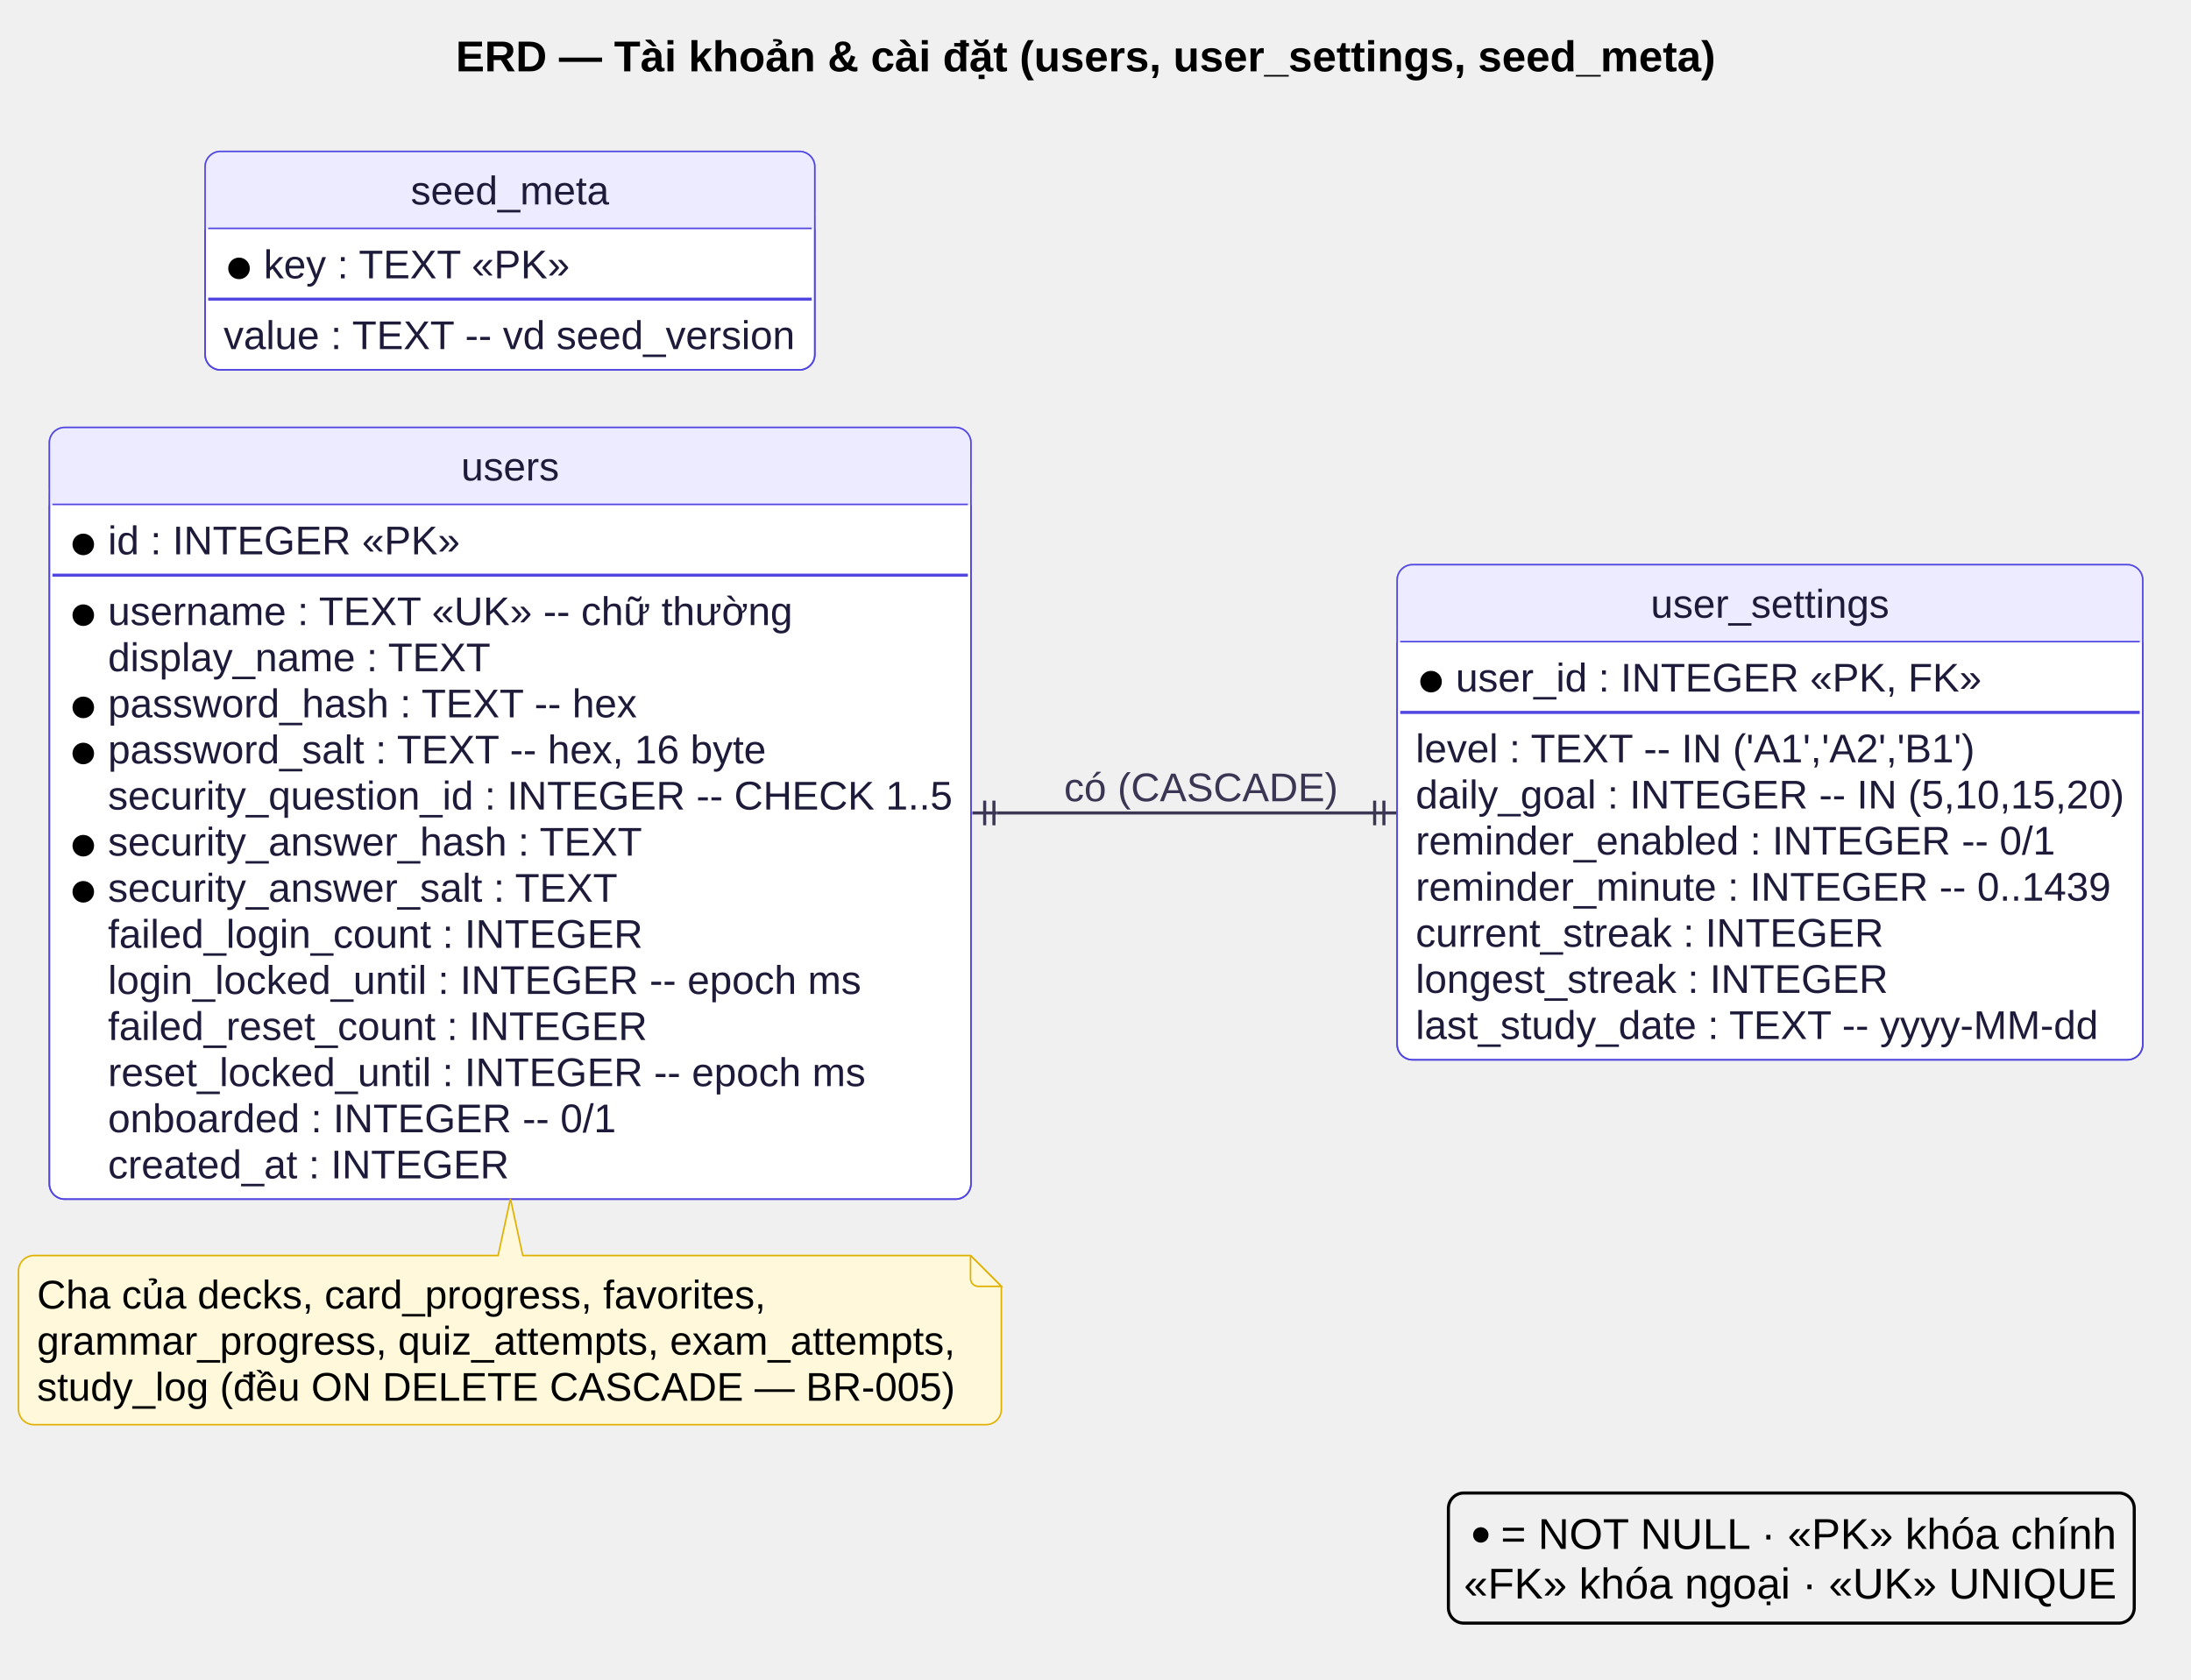
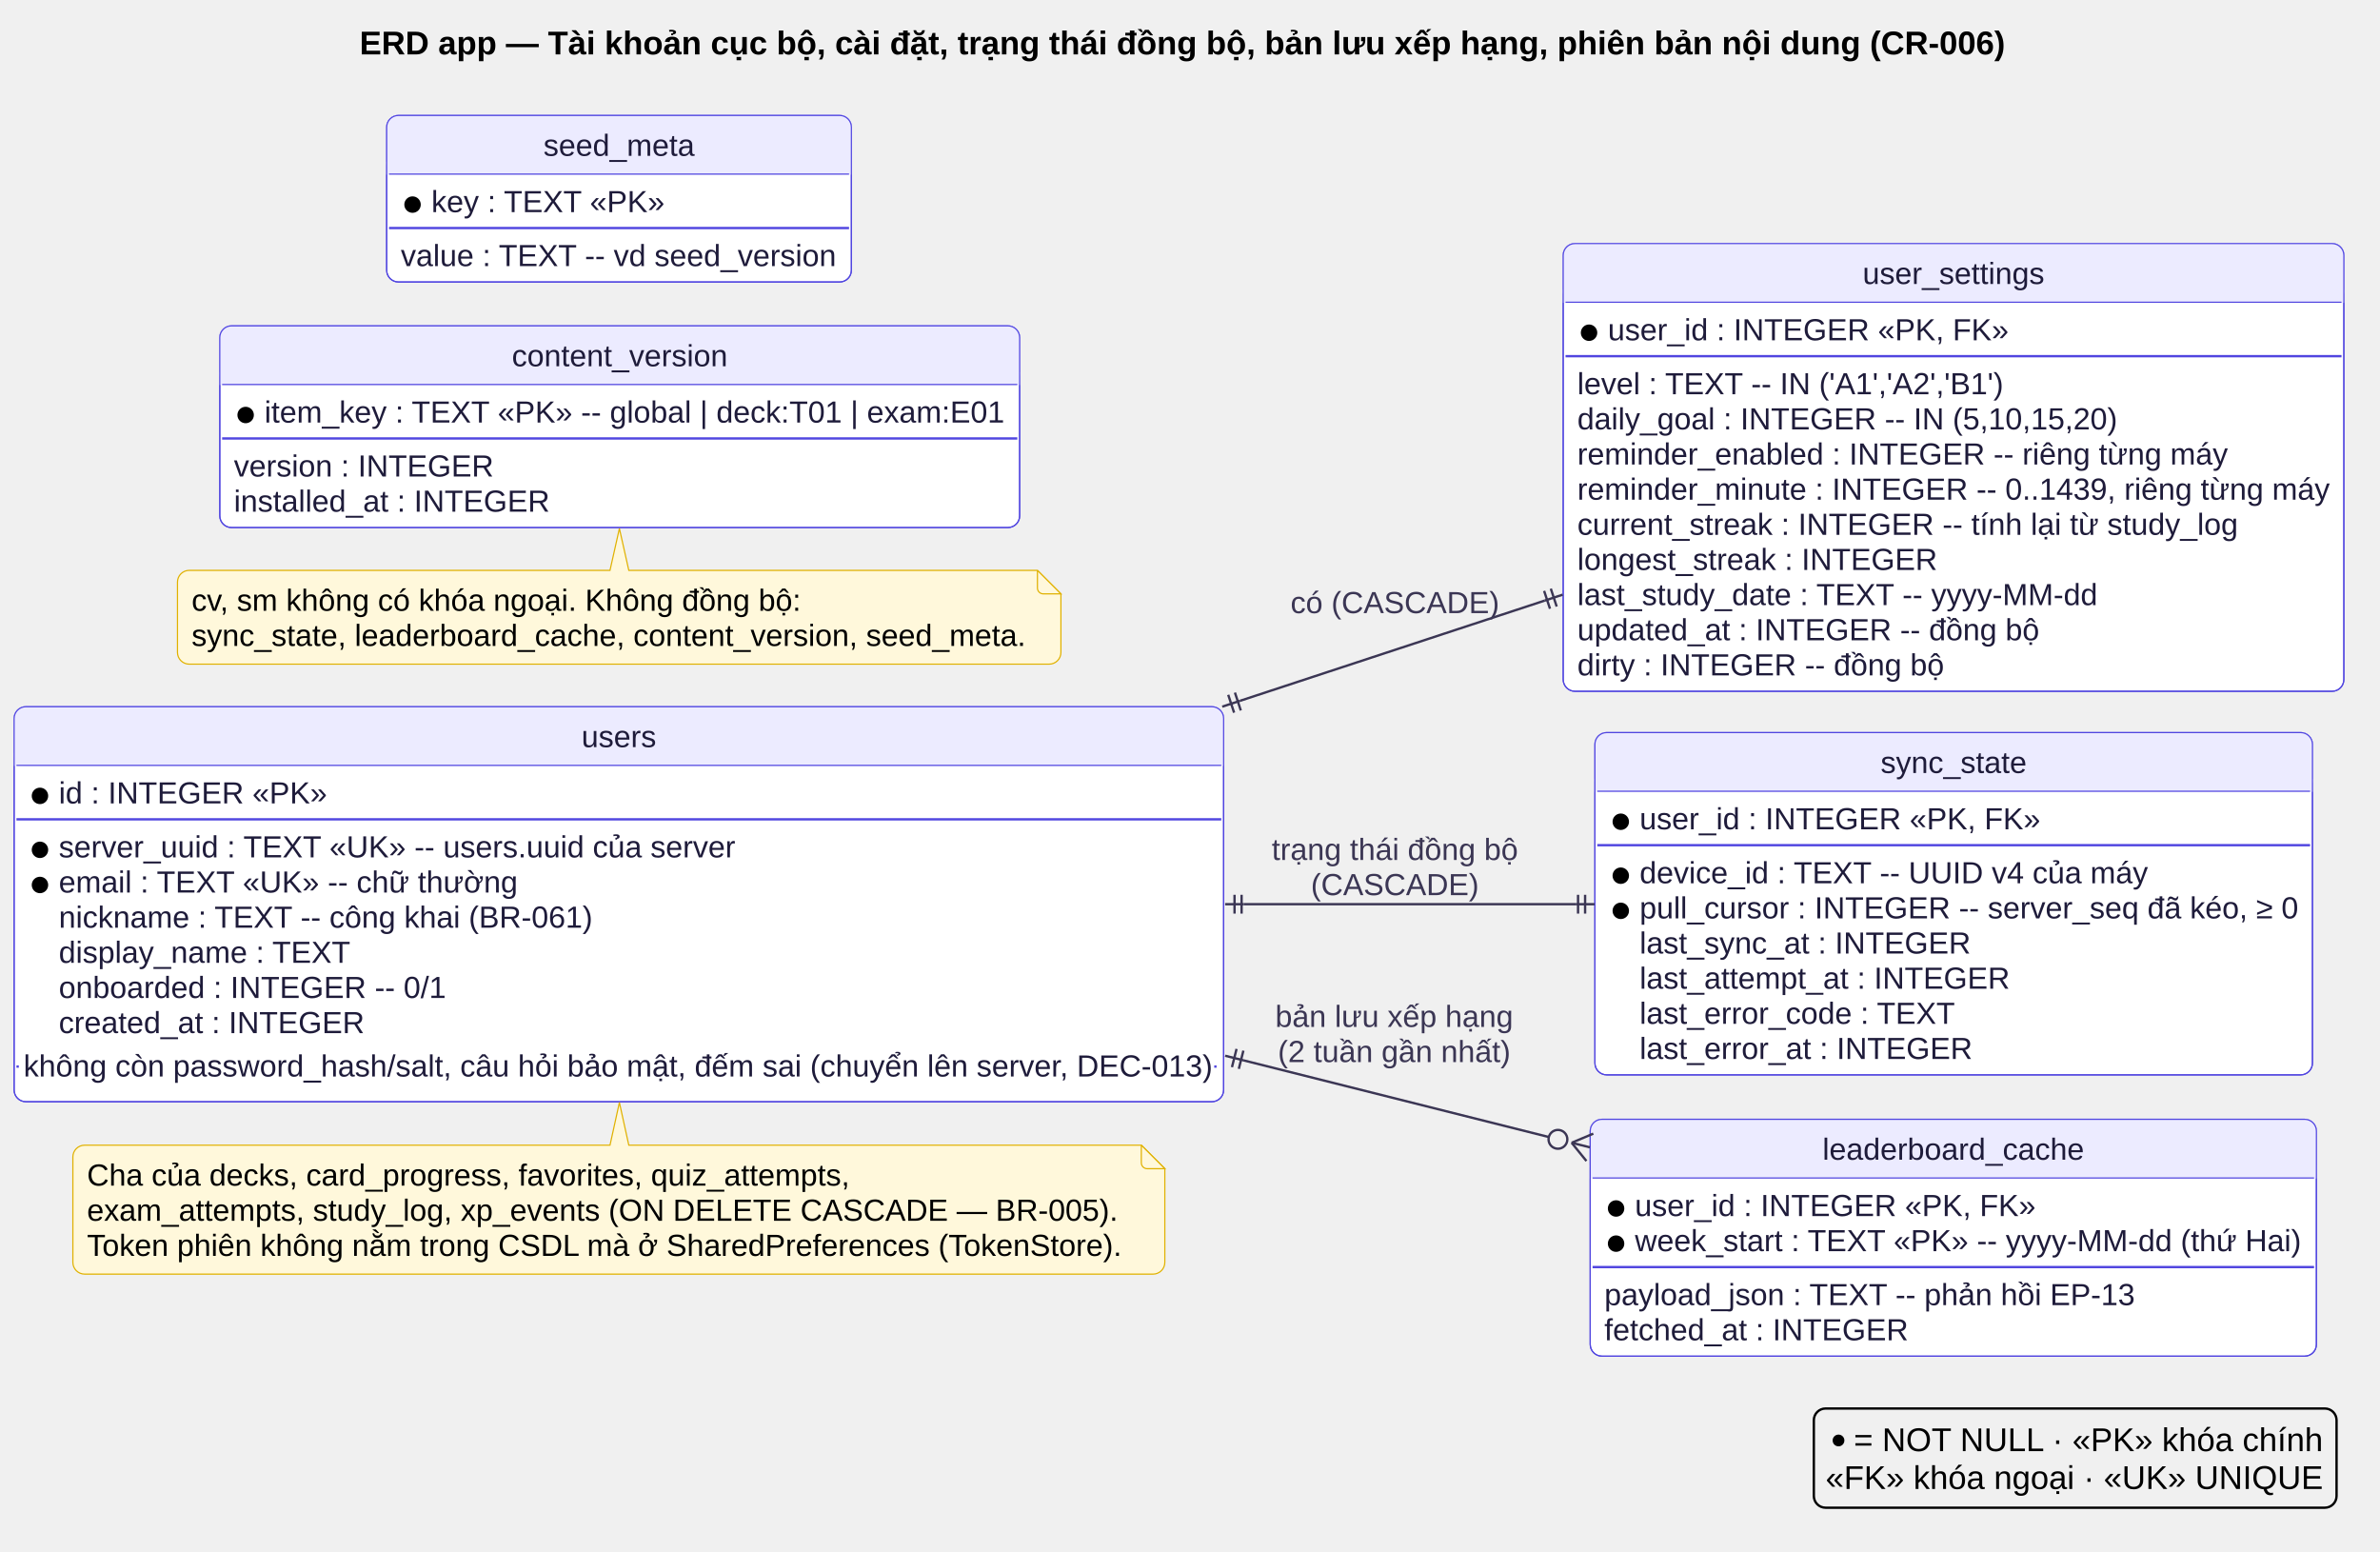
- <svg xmlns="http://www.w3.org/2000/svg" version="1.1" data-diagram-type="CLASS" style="width:1110px;height:851px;background:#FFFFFF;" width="1110.938px" height="851.563px" viewBox="0 0 1110 851" zoomAndPan="magnify" preserveAspectRatio="none" contentStyleType="text/css">
+ <svg xmlns="http://www.w3.org/2000/svg" version="1.1" data-diagram-type="CLASS" style="width:1582px;height:1031px;background:#FFFFFF;" width="1582.813px" height="1031.25px" viewBox="0 0 1582 1031" zoomAndPan="magnify" preserveAspectRatio="none" contentStyleType="text/css">
  <defs />
  <g font-family="sans-serif" lengthAdjust="spacing">
    <g class="title" data-source-line="2">
-       <text x="230.885" y="36.143" fill="#000" font-size="21.875" textLength="638.231" font-weight="700" font-family="Arial">ERD — Tài khoản &amp; cài đặt (users, user_settings, seed_meta)</text>
+       <text x="239.02" y="36.143" fill="#000" font-size="21.875" textLength="1093.835" font-weight="700" font-family="Arial">ERD app — Tài khoản cục bộ, cài đặt, trạng thái đồng bộ, bản lưu xếp hạng, phiên bản nội dung (CR-006)</text>
    </g>
    <g class="entity" data-qualified-name="users" id="ent0001" data-source-line="6">
-       <rect x="25" y="216.56" width="466.904" height="390.986" fill="#FFF" style="stroke:#5146E0;stroke-width:0.781;" rx="7.813" ry="7.813" />
-       <rect x="25" y="216.56" width="466.904" height="38.982" fill="#ECEBFF" style="stroke:#ECEBFF;stroke-width:0.781;" rx="7.813" ry="7.813" />
-       <rect x="25" y="247.73" width="466.904" height="7.813" fill="#ECEBFF" style="stroke:#ECEBFF;stroke-width:0.781;" />
-       <rect x="25" y="216.56" width="466.904" height="390.986" fill="none" style="stroke:#5146E0;stroke-width:0.781;" rx="7.813" ry="7.813" />
-       <text x="233.617" y="243.426" fill="#1E1B3A" font-size="20.313" textLength="49.67" font-family="Arial">users</text>
-       <line x1="26.563" y1="255.543" x2="490.342" y2="255.543" style="stroke:#5146E0;stroke-width:0.781;" />
+       <rect x="9.375" y="469.685" width="803.973" height="262.52" fill="#FFF" style="stroke:#5146E0;stroke-width:0.781;" rx="7.813" ry="7.813" />
+       <rect x="9.375" y="469.685" width="803.973" height="38.982" fill="#ECEBFF" style="stroke:#ECEBFF;stroke-width:0.781;" rx="7.813" ry="7.813" />
+       <rect x="9.375" y="500.855" width="803.973" height="7.813" fill="#ECEBFF" style="stroke:#ECEBFF;stroke-width:0.781;" />
+       <rect x="9.375" y="469.685" width="803.973" height="262.52" fill="none" style="stroke:#5146E0;stroke-width:0.781;" rx="7.813" ry="7.813" />
+       <text x="386.526" y="496.551" fill="#1E1B3A" font-size="20.313" textLength="49.67" font-family="Arial">users</text>
+       <line x1="10.938" y1="508.668" x2="811.786" y2="508.668" style="stroke:#5146E0;stroke-width:0.781;" />
      <g data-visibility-modifier="IE_MANDATORY">
-         <ellipse cx="42.188" cy="275.815" rx="4.688" ry="4.688" fill="#000" style="stroke:#000;stroke-width:1.563;" />
+         <ellipse cx="26.563" cy="528.94" rx="4.688" ry="4.688" fill="#000" style="stroke:#000;stroke-width:1.563;" />
      </g>
-       <text x="54.688" y="280.846" fill="#1E1B3A" font-size="20.313" textLength="178.359" font-family="Arial">id : INTEGER «PK»</text>
-       <line x1="26.563" y1="291.4" x2="490.342" y2="291.4" style="stroke:#5146E0;stroke-width:1.563;" />
+       <text x="39.063" y="533.971" fill="#1E1B3A" font-size="20.313" textLength="178.359" font-family="Arial">id : INTEGER «PK»</text>
+       <line x1="10.938" y1="544.525" x2="811.786" y2="544.525" style="stroke:#5146E0;stroke-width:1.563;" />
      <g data-visibility-modifier="IE_MANDATORY">
-         <ellipse cx="42.188" cy="311.673" rx="4.688" ry="4.688" fill="#000" style="stroke:#000;stroke-width:1.563;" />
+         <ellipse cx="26.563" cy="564.798" rx="4.688" ry="4.688" fill="#000" style="stroke:#000;stroke-width:1.563;" />
      </g>
-       <text x="54.688" y="316.703" fill="#1E1B3A" font-size="20.313" textLength="347.584" font-family="Arial">username : TEXT «UK» -- chữ thường</text>
-       <text x="54.688" y="340.06" fill="#1E1B3A" font-size="20.313" textLength="194.179" font-family="Arial">display_name : TEXT</text>
+       <text x="39.063" y="569.828" fill="#1E1B3A" font-size="20.313" textLength="450.436" font-family="Arial">server_uuid : TEXT «UK» -- users.uuid của server</text>
      <g data-visibility-modifier="IE_MANDATORY">
-         <ellipse cx="42.188" cy="358.387" rx="4.688" ry="4.688" fill="#000" style="stroke:#000;stroke-width:1.563;" />
+         <ellipse cx="26.563" cy="588.155" rx="4.688" ry="4.688" fill="#000" style="stroke:#000;stroke-width:1.563;" />
      </g>
-       <text x="54.688" y="363.418" fill="#1E1B3A" font-size="20.313" textLength="268.684" font-family="Arial">password_hash : TEXT -- hex</text>
+       <text x="39.063" y="593.185" fill="#1E1B3A" font-size="20.313" textLength="305.798" font-family="Arial">email : TEXT «UK» -- chữ thường</text>
+       <text x="39.063" y="616.543" fill="#1E1B3A" font-size="20.313" textLength="355.588" font-family="Arial">nickname : TEXT -- công khai (BR-061)</text>
+       <text x="39.063" y="639.9" fill="#1E1B3A" font-size="20.313" textLength="194.179" font-family="Arial">display_name : TEXT</text>
+       <text x="39.063" y="663.258" fill="#1E1B3A" font-size="20.313" textLength="257.407" font-family="Arial">onboarded : INTEGER -- 0/1</text>
+       <text x="39.063" y="686.615" fill="#1E1B3A" font-size="20.313" textLength="203.204" font-family="Arial">created_at : INTEGER</text>
+       <line x1="10.938" y1="708.848" x2="15.625" y2="708.848" style="stroke:#5146E0;stroke-width:1.563;stroke-dasharray:1.563,3.125;" />
+       <text x="15.625" y="715.441" fill="#1E1B3A" font-size="20.313" textLength="791.473" font-family="Arial">không còn password_hash/salt, câu hỏi bảo mật, đếm sai (chuyển lên server, DEC-013)</text>
+       <line x1="807.098" y1="708.848" x2="811.786" y2="708.848" style="stroke:#5146E0;stroke-width:1.563;stroke-dasharray:1.563,3.125;" />
+     </g>
+     <g class="entity" data-qualified-name="us" id="ent0002" data-source-line="18">
+       <rect x="1039.063" y="161.873" width="518.916" height="297.556" fill="#FFF" style="stroke:#5146E0;stroke-width:0.781;" rx="7.813" ry="7.813" />
+       <rect x="1039.063" y="161.873" width="518.916" height="38.982" fill="#ECEBFF" style="stroke:#ECEBFF;stroke-width:0.781;" rx="7.813" ry="7.813" />
+       <rect x="1039.063" y="193.043" width="518.916" height="7.813" fill="#ECEBFF" style="stroke:#ECEBFF;stroke-width:0.781;" />
+       <rect x="1039.063" y="161.873" width="518.916" height="297.556" fill="none" style="stroke:#5146E0;stroke-width:0.781;" rx="7.813" ry="7.813" />
+       <text x="1238.113" y="188.738" fill="#1E1B3A" font-size="20.313" textLength="120.814" font-family="Arial">user_settings</text>
+       <line x1="1040.625" y1="200.855" x2="1556.416" y2="200.855" style="stroke:#5146E0;stroke-width:0.781;" />
      <g data-visibility-modifier="IE_MANDATORY">
-         <ellipse cx="42.188" cy="381.745" rx="4.688" ry="4.688" fill="#000" style="stroke:#000;stroke-width:1.563;" />
+         <ellipse cx="1056.25" cy="221.128" rx="4.688" ry="4.688" fill="#000" style="stroke:#000;stroke-width:1.563;" />
      </g>
-       <text x="54.688" y="386.775" fill="#1E1B3A" font-size="20.313" textLength="334.164" font-family="Arial">password_salt : TEXT -- hex, 16 byte</text>
-       <text x="54.688" y="410.133" fill="#1E1B3A" font-size="20.313" textLength="427.842" font-family="Arial">security_question_id : INTEGER -- CHECK 1..5</text>
+       <text x="1068.75" y="226.158" fill="#1E1B3A" font-size="20.313" textLength="266.413" font-family="Arial">user_id : INTEGER «PK, FK»</text>
+       <line x1="1040.625" y1="236.713" x2="1556.416" y2="236.713" style="stroke:#5146E0;stroke-width:1.563;" />
+       <text x="1048.438" y="262.016" fill="#1E1B3A" font-size="20.313" textLength="284.008" font-family="Arial">level : TEXT -- IN ('A1','A2','B1')</text>
+       <text x="1048.438" y="285.373" fill="#1E1B3A" font-size="20.313" textLength="359" font-family="Arial">daily_goal : INTEGER -- IN (5,10,15,20)</text>
+       <text x="1048.438" y="308.73" fill="#1E1B3A" font-size="20.313" textLength="432.434" font-family="Arial">reminder_enabled : INTEGER -- riêng từng máy</text>
+       <text x="1048.438" y="332.088" fill="#1E1B3A" font-size="20.313" textLength="500.166" font-family="Arial">reminder_minute : INTEGER -- 0..1439, riêng từng máy</text>
+       <text x="1048.438" y="355.445" fill="#1E1B3A" font-size="20.313" textLength="439.188" font-family="Arial">current_streak : INTEGER -- tính lại từ study_log</text>
+       <text x="1048.438" y="378.802" fill="#1E1B3A" font-size="20.313" textLength="239.326" font-family="Arial">longest_streak : INTEGER</text>
+       <text x="1048.438" y="402.16" fill="#1E1B3A" font-size="20.313" textLength="346.532" font-family="Arial">last_study_date : TEXT -- yyyy-MM-dd</text>
+       <text x="1048.438" y="425.517" fill="#1E1B3A" font-size="20.313" textLength="307.117" font-family="Arial">updated_at : INTEGER -- đồng bộ</text>
+       <text x="1048.438" y="448.875" fill="#1E1B3A" font-size="20.313" textLength="243.829" font-family="Arial">dirty : INTEGER -- đồng bộ</text>
+     </g>
+     <g class="entity" data-qualified-name="ss" id="ent0003" data-source-line="32">
+       <rect x="1060.156" y="486.873" width="476.932" height="227.484" fill="#FFF" style="stroke:#5146E0;stroke-width:0.781;" rx="7.813" ry="7.813" />
+       <rect x="1060.156" y="486.873" width="476.932" height="38.982" fill="#ECEBFF" style="stroke:#ECEBFF;stroke-width:0.781;" rx="7.813" ry="7.813" />
+       <rect x="1060.156" y="518.043" width="476.932" height="7.813" fill="#ECEBFF" style="stroke:#ECEBFF;stroke-width:0.781;" />
+       <rect x="1060.156" y="486.873" width="476.932" height="227.484" fill="none" style="stroke:#5146E0;stroke-width:0.781;" rx="7.813" ry="7.813" />
+       <text x="1250.072" y="513.738" fill="#1E1B3A" font-size="20.313" textLength="97.099" font-family="Arial">sync_state</text>
+       <line x1="1061.719" y1="525.855" x2="1535.526" y2="525.855" style="stroke:#5146E0;stroke-width:0.781;" />
      <g data-visibility-modifier="IE_MANDATORY">
-         <ellipse cx="42.188" cy="428.46" rx="4.688" ry="4.688" fill="#000" style="stroke:#000;stroke-width:1.563;" />
+         <ellipse cx="1077.344" cy="546.128" rx="4.688" ry="4.688" fill="#000" style="stroke:#000;stroke-width:1.563;" />
      </g>
-       <text x="54.688" y="433.49" fill="#1E1B3A" font-size="20.313" textLength="270.946" font-family="Arial">security_answer_hash : TEXT</text>
+       <text x="1089.844" y="551.158" fill="#1E1B3A" font-size="20.313" textLength="266.413" font-family="Arial">user_id : INTEGER «PK, FK»</text>
+       <line x1="1061.719" y1="561.713" x2="1535.526" y2="561.713" style="stroke:#5146E0;stroke-width:1.563;" />
      <g data-visibility-modifier="IE_MANDATORY">
-         <ellipse cx="42.188" cy="451.817" rx="4.688" ry="4.688" fill="#000" style="stroke:#000;stroke-width:1.563;" />
+         <ellipse cx="1077.344" cy="581.985" rx="4.688" ry="4.688" fill="#000" style="stroke:#000;stroke-width:1.563;" />
      </g>
-       <text x="54.688" y="456.847" fill="#1E1B3A" font-size="20.313" textLength="258.508" font-family="Arial">security_answer_salt : TEXT</text>
-       <text x="54.688" y="480.205" fill="#1E1B3A" font-size="20.313" textLength="270.975" font-family="Arial">failed_login_count : INTEGER</text>
-       <text x="54.688" y="503.562" fill="#1E1B3A" font-size="20.313" textLength="381.583" font-family="Arial">login_locked_until : INTEGER -- epoch ms</text>
-       <text x="54.688" y="526.92" fill="#1E1B3A" font-size="20.313" textLength="273.217" font-family="Arial">failed_reset_count : INTEGER</text>
-       <text x="54.688" y="550.277" fill="#1E1B3A" font-size="20.313" textLength="383.825" font-family="Arial">reset_locked_until : INTEGER -- epoch ms</text>
-       <text x="54.688" y="573.634" fill="#1E1B3A" font-size="20.313" textLength="257.407" font-family="Arial">onboarded : INTEGER -- 0/1</text>
-       <text x="54.688" y="596.992" fill="#1E1B3A" font-size="20.313" textLength="203.204" font-family="Arial">created_at : INTEGER</text>
+       <text x="1089.844" y="587.016" fill="#1E1B3A" font-size="20.313" textLength="338.638" font-family="Arial">device_id : TEXT -- UUID v4 của máy</text>
+       <g data-visibility-modifier="IE_MANDATORY">
+         <ellipse cx="1077.344" cy="605.342" rx="4.688" ry="4.688" fill="#000" style="stroke:#000;stroke-width:1.563;" />
+       </g>
+       <text x="1089.844" y="610.373" fill="#1E1B3A" font-size="20.313" textLength="437.869" font-family="Arial">pull_cursor : INTEGER -- server_seq đã kéo, ≥ 0</text>
+       <text x="1089.844" y="633.73" fill="#1E1B3A" font-size="20.313" textLength="220.125" font-family="Arial">last_sync_at : INTEGER</text>
+       <text x="1089.844" y="657.088" fill="#1E1B3A" font-size="20.313" textLength="246.101" font-family="Arial">last_attempt_at : INTEGER</text>
+       <text x="1089.844" y="680.445" fill="#1E1B3A" font-size="20.313" textLength="209.978" font-family="Arial">last_error_code : TEXT</text>
+       <text x="1089.844" y="703.802" fill="#1E1B3A" font-size="20.313" textLength="221.246" font-family="Arial">last_error_at : INTEGER</text>
    </g>
-     <g class="entity" data-qualified-name="us" id="ent0002" data-source-line="24">
-       <rect x="707.813" y="286.092" width="377.75" height="250.842" fill="#FFF" style="stroke:#5146E0;stroke-width:0.781;" rx="7.813" ry="7.813" />
-       <rect x="707.813" y="286.092" width="377.75" height="38.982" fill="#ECEBFF" style="stroke:#ECEBFF;stroke-width:0.781;" rx="7.813" ry="7.813" />
-       <rect x="707.813" y="317.262" width="377.75" height="7.813" fill="#ECEBFF" style="stroke:#ECEBFF;stroke-width:0.781;" />
-       <rect x="707.813" y="286.092" width="377.75" height="250.842" fill="none" style="stroke:#5146E0;stroke-width:0.781;" rx="7.813" ry="7.813" />
-       <text x="836.28" y="312.957" fill="#1E1B3A" font-size="20.313" textLength="120.814" font-family="Arial">user_settings</text>
-       <line x1="709.375" y1="325.074" x2="1084" y2="325.074" style="stroke:#5146E0;stroke-width:0.781;" />
+     <g class="entity" data-qualified-name="lc" id="ent0004" data-source-line="43">
+       <rect x="1057.031" y="743.904" width="482.694" height="157.412" fill="#FFF" style="stroke:#5146E0;stroke-width:0.781;" rx="7.813" ry="7.813" />
+       <rect x="1057.031" y="743.904" width="482.694" height="38.982" fill="#ECEBFF" style="stroke:#ECEBFF;stroke-width:0.781;" rx="7.813" ry="7.813" />
+       <rect x="1057.031" y="775.074" width="482.694" height="7.813" fill="#ECEBFF" style="stroke:#ECEBFF;stroke-width:0.781;" />
+       <rect x="1057.031" y="743.904" width="482.694" height="157.412" fill="none" style="stroke:#5146E0;stroke-width:0.781;" rx="7.813" ry="7.813" />
+       <text x="1211.42" y="770.77" fill="#1E1B3A" font-size="20.313" textLength="173.916" font-family="Arial">leaderboard_cache</text>
+       <line x1="1058.594" y1="782.887" x2="1538.163" y2="782.887" style="stroke:#5146E0;stroke-width:0.781;" />
      <g data-visibility-modifier="IE_MANDATORY">
-         <ellipse cx="725" cy="345.346" rx="4.688" ry="4.688" fill="#000" style="stroke:#000;stroke-width:1.563;" />
+         <ellipse cx="1074.219" cy="803.159" rx="4.688" ry="4.688" fill="#000" style="stroke:#000;stroke-width:1.563;" />
      </g>
-       <text x="737.5" y="350.377" fill="#1E1B3A" font-size="20.313" textLength="266.413" font-family="Arial">user_id : INTEGER «PK, FK»</text>
-       <line x1="709.375" y1="360.931" x2="1084" y2="360.931" style="stroke:#5146E0;stroke-width:1.563;" />
-       <text x="717.188" y="386.234" fill="#1E1B3A" font-size="20.313" textLength="284.008" font-family="Arial">level : TEXT -- IN ('A1','A2','B1')</text>
-       <text x="717.188" y="409.592" fill="#1E1B3A" font-size="20.313" textLength="359" font-family="Arial">daily_goal : INTEGER -- IN (5,10,15,20)</text>
-       <text x="717.188" y="432.949" fill="#1E1B3A" font-size="20.313" textLength="324.008" font-family="Arial">reminder_enabled : INTEGER -- 0/1</text>
-       <text x="717.188" y="456.306" fill="#1E1B3A" font-size="20.313" textLength="352.216" font-family="Arial">reminder_minute : INTEGER -- 0..1439</text>
-       <text x="717.188" y="479.664" fill="#1E1B3A" font-size="20.313" textLength="237.045" font-family="Arial">current_streak : INTEGER</text>
-       <text x="717.188" y="503.021" fill="#1E1B3A" font-size="20.313" textLength="239.326" font-family="Arial">longest_streak : INTEGER</text>
-       <text x="717.188" y="526.379" fill="#1E1B3A" font-size="20.313" textLength="346.532" font-family="Arial">last_study_date : TEXT -- yyyy-MM-dd</text>
+       <text x="1086.719" y="808.189" fill="#1E1B3A" font-size="20.313" textLength="266.413" font-family="Arial">user_id : INTEGER «PK, FK»</text>
+       <g data-visibility-modifier="IE_MANDATORY">
+         <ellipse cx="1074.219" cy="826.516" rx="4.688" ry="4.688" fill="#000" style="stroke:#000;stroke-width:1.563;" />
+       </g>
+       <text x="1086.719" y="831.547" fill="#1E1B3A" font-size="20.313" textLength="443.632" font-family="Arial">week_start : TEXT «PK» -- yyyy-MM-dd (thứ Hai)</text>
+       <line x1="1058.594" y1="842.101" x2="1538.163" y2="842.101" style="stroke:#5146E0;stroke-width:1.563;" />
+       <text x="1066.406" y="867.404" fill="#1E1B3A" font-size="20.313" textLength="353.406" font-family="Arial">payload_json : TEXT -- phản hồi EP-13</text>
+       <text x="1066.406" y="890.762" fill="#1E1B3A" font-size="20.313" textLength="202.084" font-family="Arial">fetched_at : INTEGER</text>
    </g>
-     <g class="entity" data-qualified-name="sm" id="ent0003" data-source-line="36">
-       <rect x="103.906" y="76.717" width="308.887" height="110.697" fill="#FFF" style="stroke:#5146E0;stroke-width:0.781;" rx="7.813" ry="7.813" />
-       <rect x="103.906" y="76.717" width="308.887" height="38.982" fill="#ECEBFF" style="stroke:#ECEBFF;stroke-width:0.781;" rx="7.813" ry="7.813" />
-       <rect x="103.906" y="107.887" width="308.887" height="7.813" fill="#ECEBFF" style="stroke:#ECEBFF;stroke-width:0.781;" />
-       <rect x="103.906" y="76.717" width="308.887" height="110.697" fill="none" style="stroke:#5146E0;stroke-width:0.781;" rx="7.813" ry="7.813" />
-       <text x="208.099" y="103.582" fill="#1E1B3A" font-size="20.313" textLength="100.501" font-family="Arial">seed_meta</text>
-       <line x1="105.469" y1="115.699" x2="411.231" y2="115.699" style="stroke:#5146E0;stroke-width:0.781;" />
+     <g class="entity" data-qualified-name="cv" id="ent0005" data-source-line="51">
+       <rect x="146.094" y="216.56" width="531.68" height="134.055" fill="#FFF" style="stroke:#5146E0;stroke-width:0.781;" rx="7.813" ry="7.813" />
+       <rect x="146.094" y="216.56" width="531.68" height="38.982" fill="#ECEBFF" style="stroke:#ECEBFF;stroke-width:0.781;" rx="7.813" ry="7.813" />
+       <rect x="146.094" y="247.73" width="531.68" height="7.813" fill="#ECEBFF" style="stroke:#ECEBFF;stroke-width:0.781;" />
+       <rect x="146.094" y="216.56" width="531.68" height="134.055" fill="none" style="stroke:#5146E0;stroke-width:0.781;" rx="7.813" ry="7.813" />
+       <text x="340.23" y="243.426" fill="#1E1B3A" font-size="20.313" textLength="143.407" font-family="Arial">content_version</text>
+       <line x1="147.656" y1="255.543" x2="676.212" y2="255.543" style="stroke:#5146E0;stroke-width:0.781;" />
      <g data-visibility-modifier="IE_MANDATORY">
-         <ellipse cx="121.094" cy="135.971" rx="4.688" ry="4.688" fill="#000" style="stroke:#000;stroke-width:1.563;" />
+         <ellipse cx="163.281" cy="275.815" rx="4.688" ry="4.688" fill="#000" style="stroke:#000;stroke-width:1.563;" />
      </g>
-       <text x="133.594" y="141.002" fill="#1E1B3A" font-size="20.313" textLength="155.785" font-family="Arial">key : TEXT «PK»</text>
-       <line x1="105.469" y1="151.556" x2="411.231" y2="151.556" style="stroke:#5146E0;stroke-width:1.563;" />
-       <text x="113.281" y="176.859" fill="#1E1B3A" font-size="20.313" textLength="290.137" font-family="Arial">value : TEXT -- vd seed_version</text>
+       <text x="175.781" y="280.846" fill="#1E1B3A" font-size="20.313" textLength="492.618" font-family="Arial">item_key : TEXT «PK» -- global | deck:T01 | exam:E01</text>
+       <line x1="147.656" y1="291.4" x2="676.212" y2="291.4" style="stroke:#5146E0;stroke-width:1.563;" />
+       <text x="155.469" y="316.703" fill="#1E1B3A" font-size="20.313" textLength="172.696" font-family="Arial">version : INTEGER</text>
+       <text x="155.469" y="340.06" fill="#1E1B3A" font-size="20.313" textLength="209.978" font-family="Arial">installed_at : INTEGER</text>
    </g>
-     <g class="entity" data-qualified-name="GMN5" id="ent0006" data-source-line="45">
-       <path d="M9.375,643.904 L9.375,713.976 A7.813,7.813 0 0 0 17.188,721.789 L499.5,721.789 A7.813,7.813 0 0 0 507.312,713.976 L507.312,651.717 L491.687,636.092 L264.844,636.092 L258.594,607.325 L252.344,636.092 L17.188,636.092 A7.813,7.813 0 0 0 9.375,643.904" style="stroke:#E0B100;stroke-width:0.781;" fill="#FFF8DB" />
-       <path d="M491.687,636.092 L491.687,647.81 A3.906,3.906 0 0 0 495.593,651.717 L507.312,651.717 L491.687,636.092" style="stroke:#E0B100;stroke-width:0.781;" fill="#FFF8DB" />
-       <text x="18.75" y="662.957" fill="#000" font-size="20.313" textLength="369.186" font-family="Arial">Cha của decks, card_progress, favorites,</text>
-       <text x="18.75" y="686.314" fill="#000" font-size="20.313" textLength="465.125" font-family="Arial">grammar_progress, quiz_attempts, exam_attempts,</text>
-       <text x="18.75" y="709.672" fill="#000" font-size="20.313" textLength="465.105" font-family="Arial">study_log (đều ON DELETE CASCADE — BR-005)</text>
+     <g class="entity" data-qualified-name="sm" id="ent0006" data-source-line="58">
+       <rect x="257.031" y="76.717" width="308.887" height="110.697" fill="#FFF" style="stroke:#5146E0;stroke-width:0.781;" rx="7.813" ry="7.813" />
+       <rect x="257.031" y="76.717" width="308.887" height="38.982" fill="#ECEBFF" style="stroke:#ECEBFF;stroke-width:0.781;" rx="7.813" ry="7.813" />
+       <rect x="257.031" y="107.887" width="308.887" height="7.813" fill="#ECEBFF" style="stroke:#ECEBFF;stroke-width:0.781;" />
+       <rect x="257.031" y="76.717" width="308.887" height="110.697" fill="none" style="stroke:#5146E0;stroke-width:0.781;" rx="7.813" ry="7.813" />
+       <text x="361.224" y="103.582" fill="#1E1B3A" font-size="20.313" textLength="100.501" font-family="Arial">seed_meta</text>
+       <line x1="258.594" y1="115.699" x2="564.356" y2="115.699" style="stroke:#5146E0;stroke-width:0.781;" />
+       <g data-visibility-modifier="IE_MANDATORY">
+         <ellipse cx="274.219" cy="135.971" rx="4.688" ry="4.688" fill="#000" style="stroke:#000;stroke-width:1.563;" />
+       </g>
+       <text x="286.719" y="141.002" fill="#1E1B3A" font-size="20.313" textLength="155.785" font-family="Arial">key : TEXT «PK»</text>
+       <line x1="258.594" y1="151.556" x2="564.356" y2="151.556" style="stroke:#5146E0;stroke-width:1.563;" />
+       <text x="266.406" y="176.859" fill="#1E1B3A" font-size="20.313" textLength="290.137" font-family="Arial">value : TEXT -- vd seed_version</text>
    </g>
-     <g class="link" data-entity-1="ent0001" data-entity-2="ent0002" id="lnk4" data-link-type="association">
-       <line x1="498.858" y1="418.123" x2="498.858" y2="405.623" style="stroke:#3B3654;stroke-width:1.563;" />
-       <line x1="503.546" y1="418.123" x2="503.546" y2="405.623" style="stroke:#3B3654;stroke-width:1.563;" />
-       <line x1="505.108" y1="411.873" x2="492.608" y2="411.873" style="stroke:#3B3654;stroke-width:1.563;" />
-       <line x1="701.109" y1="405.623" x2="701.109" y2="418.123" style="stroke:#3B3654;stroke-width:1.563;" />
-       <line x1="696.422" y1="405.623" x2="696.422" y2="418.123" style="stroke:#3B3654;stroke-width:1.563;" />
-       <line x1="694.859" y1="411.873" x2="707.359" y2="411.873" style="stroke:#3B3654;stroke-width:1.563;" />
-       <path d="M505.108,411.873 C575.774,411.873 627.511,411.873 694.859,411.873" style="stroke:#3B3654;stroke-width:1.563;" fill="none" />
-       <text x="539.063" y="405.926" fill="#3B3654" font-size="20.313" textLength="138.825" font-family="Arial">có (CASCADE)</text>
+     <g class="entity" data-qualified-name="GMN10" id="ent0011" data-source-line="69">
+       <path d="M48.438,768.904 L48.438,838.976 A7.813,7.813 0 0 0 56.25,846.789 L766.453,846.789 A7.813,7.813 0 0 0 774.265,838.976 L774.265,776.717 L758.64,761.092 L417.969,761.092 L411.719,732.713 L405.469,761.092 L56.25,761.092 A7.813,7.813 0 0 0 48.438,768.904" style="stroke:#E0B100;stroke-width:0.781;" fill="#FFF8DB" />
+       <path d="M758.64,761.092 L758.64,772.81 A3.906,3.906 0 0 0 762.547,776.717 L774.265,776.717 L758.64,761.092" style="stroke:#E0B100;stroke-width:0.781;" fill="#FFF8DB" />
+       <text x="57.813" y="787.957" fill="#000" font-size="20.313" textLength="506.93" font-family="Arial">Cha của decks, card_progress, favorites, quiz_attempts,</text>
+       <text x="57.813" y="811.314" fill="#000" font-size="20.313" textLength="685.249" font-family="Arial">exam_attempts, study_log, xp_events (ON DELETE CASCADE — BR-005).</text>
+       <text x="57.813" y="834.672" fill="#000" font-size="20.313" textLength="693.015" font-family="Arial">Token phiên không nằm trong CSDL mà ở SharedPreferences (TokenStore).</text>
    </g>
-     <g class="legend" data-source-line="49">
-       <rect x="733.789" y="756.404" width="347.461" height="65.933" fill="none" style="stroke:#000;stroke-width:1.563;" rx="7.813" ry="7.813" />
-       <ellipse cx="750.195" cy="777.652" rx="3.906" ry="3.906" fill="#000" />
-       <text x="760.352" y="784.735" fill="#000" font-size="21.875" textLength="313.086" font-family="Arial">= NOT NULL · «PK» khóa chính</text>
-       <text x="741.602" y="809.889" fill="#000" font-size="21.875" textLength="330.71" font-family="Arial">«FK» khóa ngoại · «UK» UNIQUE</text>
+     <g class="entity" data-qualified-name="GMN13" id="ent0014" data-source-line="74">
+       <path d="M117.969,386.873 L117.969,433.588 A7.813,7.813 0 0 0 125.781,441.4 L697.397,441.4 A7.813,7.813 0 0 0 705.209,433.588 L705.209,394.685 L689.584,379.06 L417.969,379.06 L411.719,351.231 L405.469,379.06 L125.781,379.06 A7.813,7.813 0 0 0 117.969,386.873" style="stroke:#E0B100;stroke-width:0.781;" fill="#FFF8DB" />
+       <path d="M689.584,379.06 L689.584,390.779 A3.906,3.906 0 0 0 693.491,394.685 L705.209,394.685 L689.584,379.06" style="stroke:#E0B100;stroke-width:0.781;" fill="#FFF8DB" />
+       <text x="127.344" y="405.926" fill="#000" font-size="20.313" textLength="406.528" font-family="Arial">cv, sm không có khóa ngoại. Không đồng bộ:</text>
+       <text x="127.344" y="429.283" fill="#000" font-size="20.313" textLength="554.428" font-family="Arial">sync_state, leaderboard_cache, content_version, seed_meta.</text>
+     </g>
+     <g class="link" data-entity-1="ent0001" data-entity-2="ent0002" id="lnk7" data-link-type="association">
+       <line x1="820.314" y1="473.636" x2="816.409" y2="461.762" style="stroke:#3B3654;stroke-width:1.563;" />
+       <line x1="824.767" y1="472.172" x2="820.862" y2="460.298" style="stroke:#3B3654;stroke-width:1.563;" />
+       <line x1="824.299" y1="465.747" x2="812.424" y2="469.652" style="stroke:#3B3654;stroke-width:1.563;" />
+       <line x1="1030.834" y1="391.235" x2="1034.739" y2="403.11" style="stroke:#3B3654;stroke-width:1.563;" />
+       <line x1="1026.381" y1="392.7" x2="1030.286" y2="404.574" style="stroke:#3B3654;stroke-width:1.563;" />
+       <line x1="1026.849" y1="399.125" x2="1038.723" y2="395.22" style="stroke:#3B3654;stroke-width:1.563;" />
+       <path d="M824.299,465.747 C901.132,440.475 955.954,422.443 1026.849,399.125" style="stroke:#3B3654;stroke-width:1.563;" fill="none" />
+       <text x="857.813" y="407.488" fill="#3B3654" font-size="20.313" textLength="138.825" font-family="Arial">có (CASCADE)</text>
+     </g>
+     <g class="link" data-entity-1="ent0001" data-entity-2="ent0003" id="lnk8" data-link-type="association">
+       <line x1="820.608" y1="607.185" x2="820.608" y2="594.685" style="stroke:#3B3654;stroke-width:1.563;" />
+       <line x1="825.296" y1="607.185" x2="825.296" y2="594.685" style="stroke:#3B3654;stroke-width:1.563;" />
+       <line x1="826.858" y1="600.935" x2="814.358" y2="600.935" style="stroke:#3B3654;stroke-width:1.563;" />
+       <line x1="1053.629" y1="594.685" x2="1053.629" y2="607.185" style="stroke:#3B3654;stroke-width:1.563;" />
+       <line x1="1048.942" y1="594.685" x2="1048.942" y2="607.185" style="stroke:#3B3654;stroke-width:1.563;" />
+       <line x1="1047.379" y1="600.935" x2="1059.879" y2="600.935" style="stroke:#3B3654;stroke-width:1.563;" />
+       <path d="M826.858,600.935 C910.809,600.935 971.737,600.935 1047.379,600.935" style="stroke:#3B3654;stroke-width:1.563;" fill="none" />
+       <text x="845.313" y="571.551" fill="#3B3654" font-size="20.313" textLength="163.76" font-family="Arial">trạng thái đồng bộ</text>
+       <text x="871.328" y="594.908" fill="#3B3654" font-size="20.313" textLength="111.729" font-family="Arial">(CASCADE)</text>
+     </g>
+     <g class="link" data-entity-1="ent0001" data-entity-2="ent0004" id="lnk9" data-link-type="crowfoot">
+       <line x1="818.898" y1="709.232" x2="821.942" y2="697.108" style="stroke:#3B3654;stroke-width:1.563;" />
+       <line x1="823.444" y1="710.373" x2="826.489" y2="698.25" style="stroke:#3B3654;stroke-width:1.563;" />
+       <line x1="826.482" y1="704.692" x2="814.358" y2="701.648" style="stroke:#3B3654;stroke-width:1.563;" />
+       <line x1="1044.667" y1="759.48" x2="1059.074" y2="753.431" style="stroke:#3B3654;stroke-width:1.563;" />
+       <line x1="1044.667" y1="759.48" x2="1054.507" y2="771.617" style="stroke:#3B3654;stroke-width:1.563;" />
+       <line x1="1044.667" y1="759.48" x2="1056.79" y2="762.524" style="stroke:#3B3654;stroke-width:1.563;" />
+       <ellipse cx="1035.574" cy="757.196" rx="6.25" ry="6.25" fill="none" style="stroke:#3B3654;stroke-width:1.563;" />
+       <path d="M826.482,704.692 C909.292,725.486 954.624,736.869 1029.512,755.674" style="stroke:#3B3654;stroke-width:1.563;" fill="none" />
+       <text x="847.656" y="682.488" fill="#3B3654" font-size="20.313" textLength="158.166" font-family="Arial">bản lưu xếp hạng</text>
+       <text x="849.382" y="705.846" fill="#3B3654" font-size="20.313" textLength="154.714" font-family="Arial">(2 tuần gần nhất)</text>
+     </g>
+     <g class="legend" data-source-line="77">
+       <rect x="1205.664" y="936.092" width="347.461" height="65.933" fill="none" style="stroke:#000;stroke-width:1.563;" rx="7.813" ry="7.813" />
+       <ellipse cx="1222.07" cy="957.339" rx="3.906" ry="3.906" fill="#000" />
+       <text x="1232.227" y="964.423" fill="#000" font-size="21.875" textLength="313.086" font-family="Arial">= NOT NULL · «PK» khóa chính</text>
+       <text x="1213.477" y="989.577" fill="#000" font-size="21.875" textLength="330.71" font-family="Arial">«FK» khóa ngoại · «UK» UNIQUE</text>
    </g>
  </g>
</svg>
